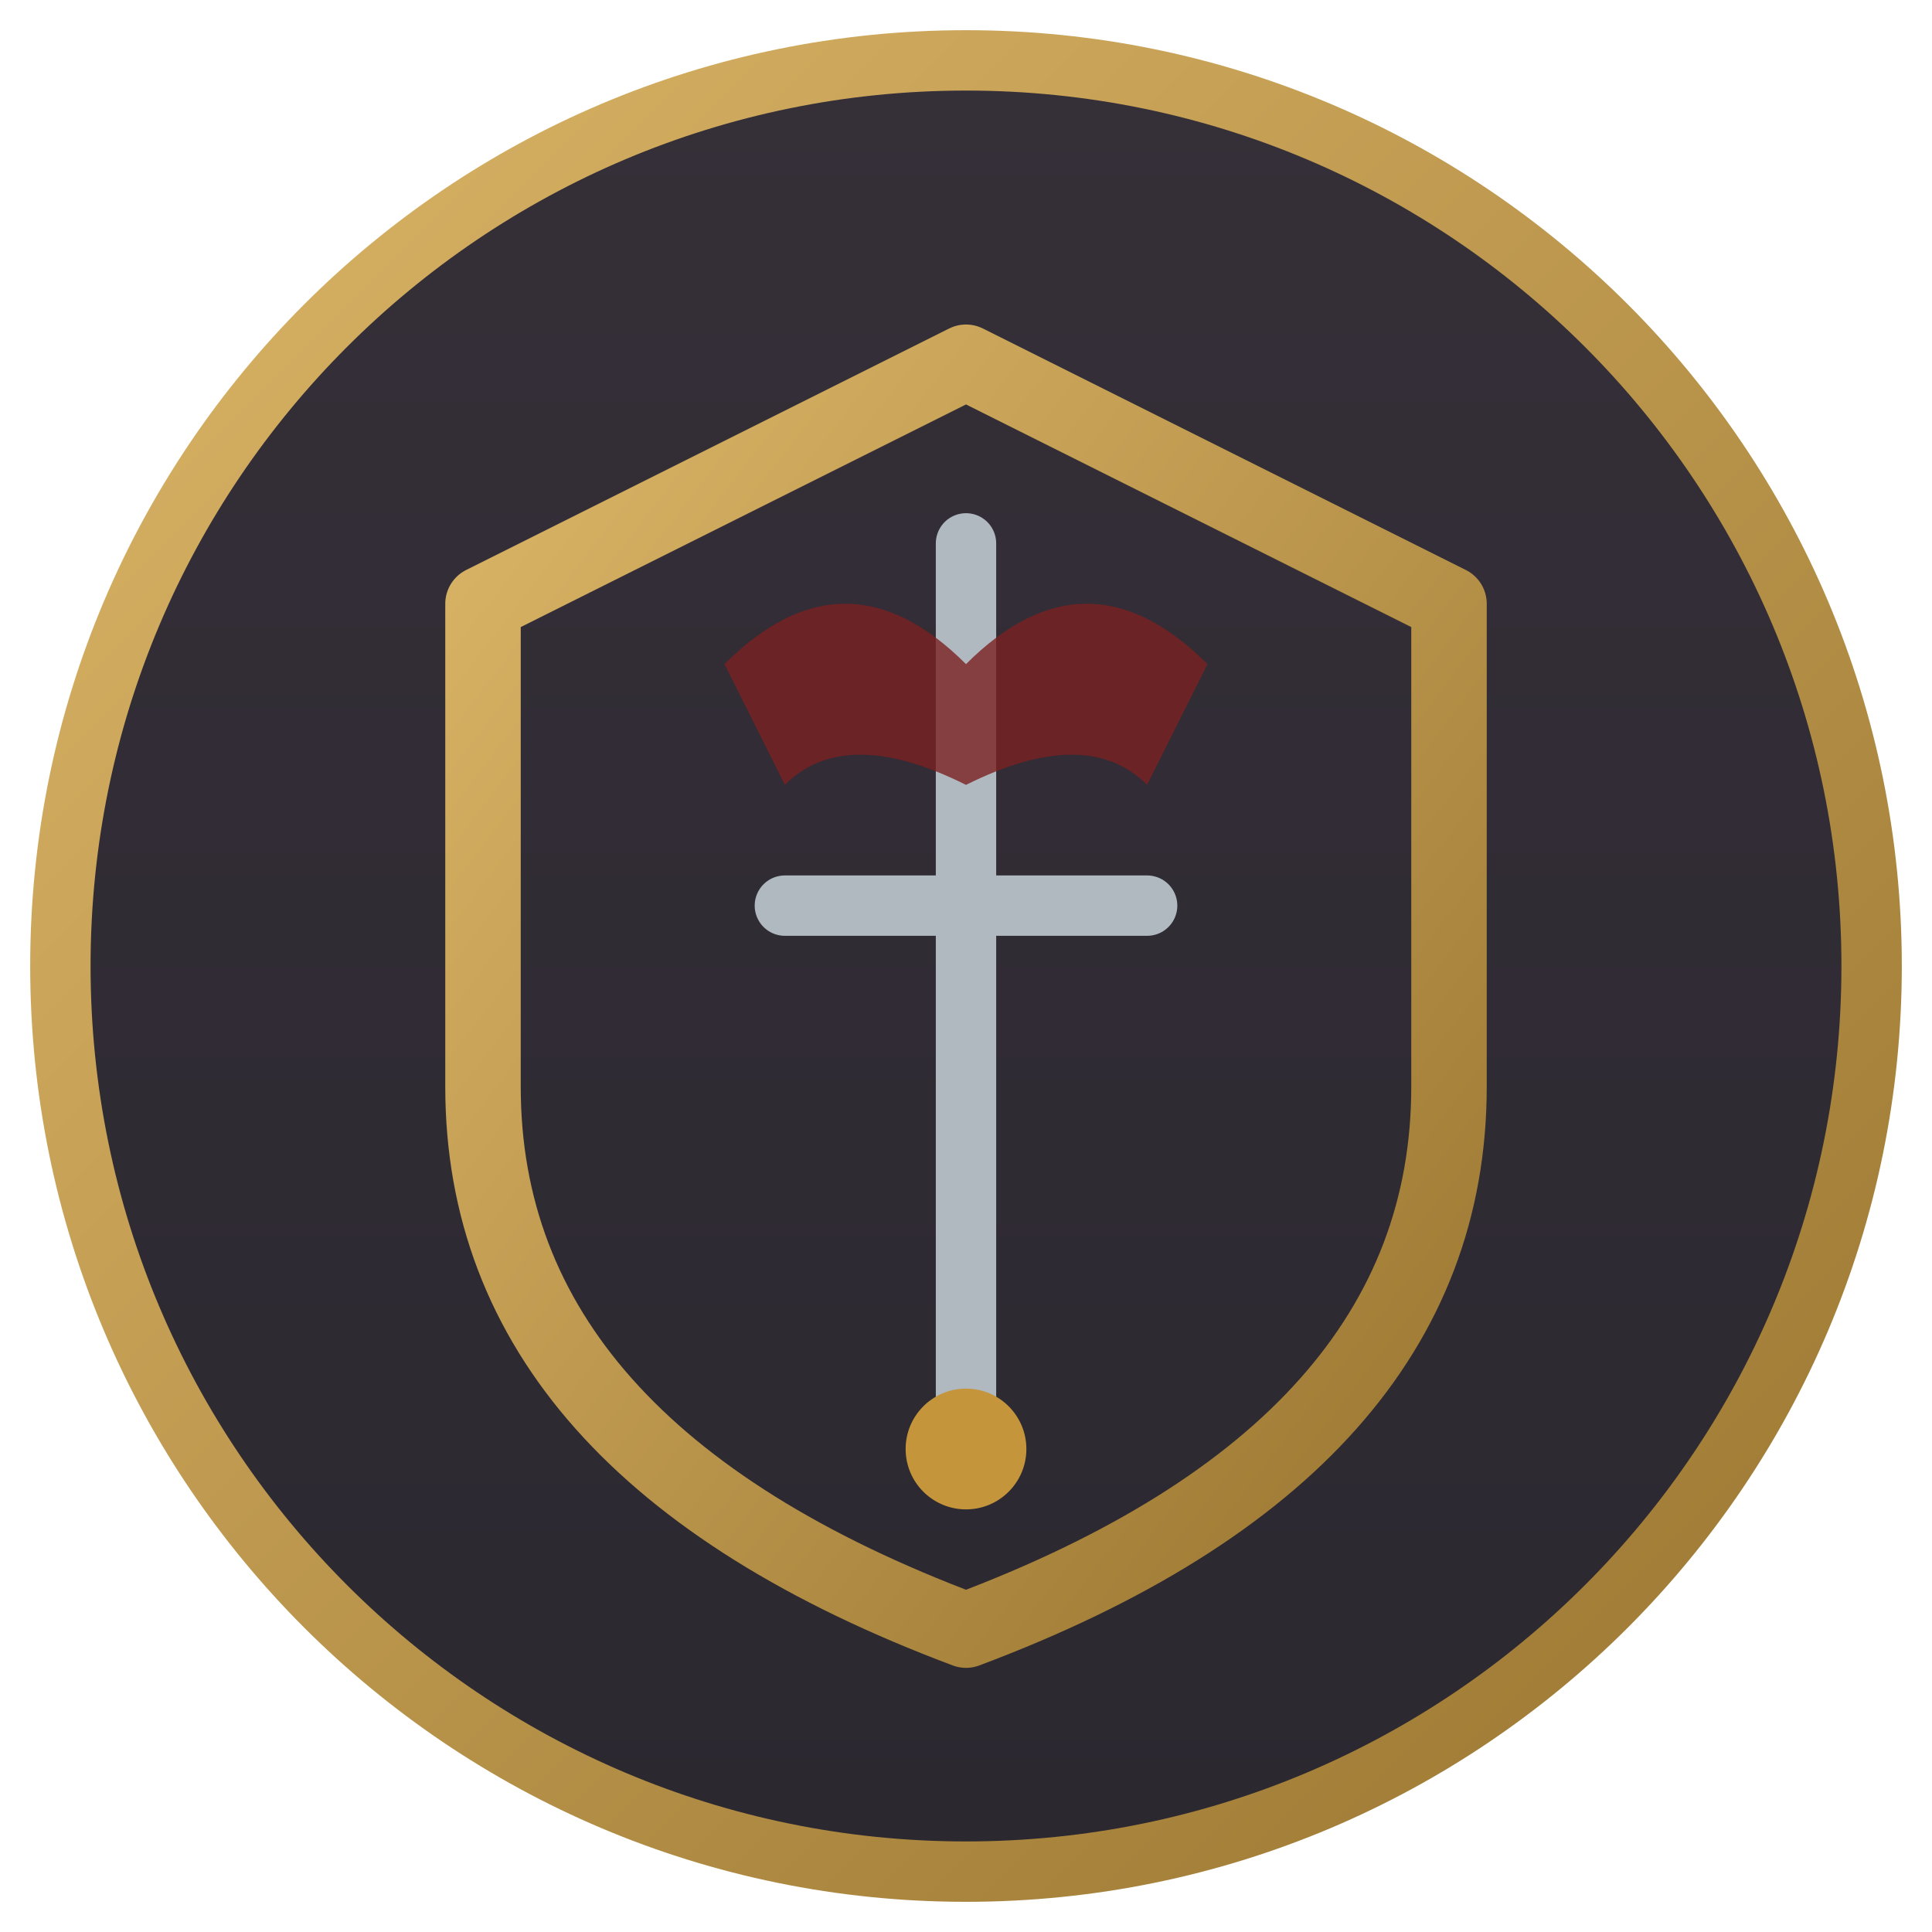
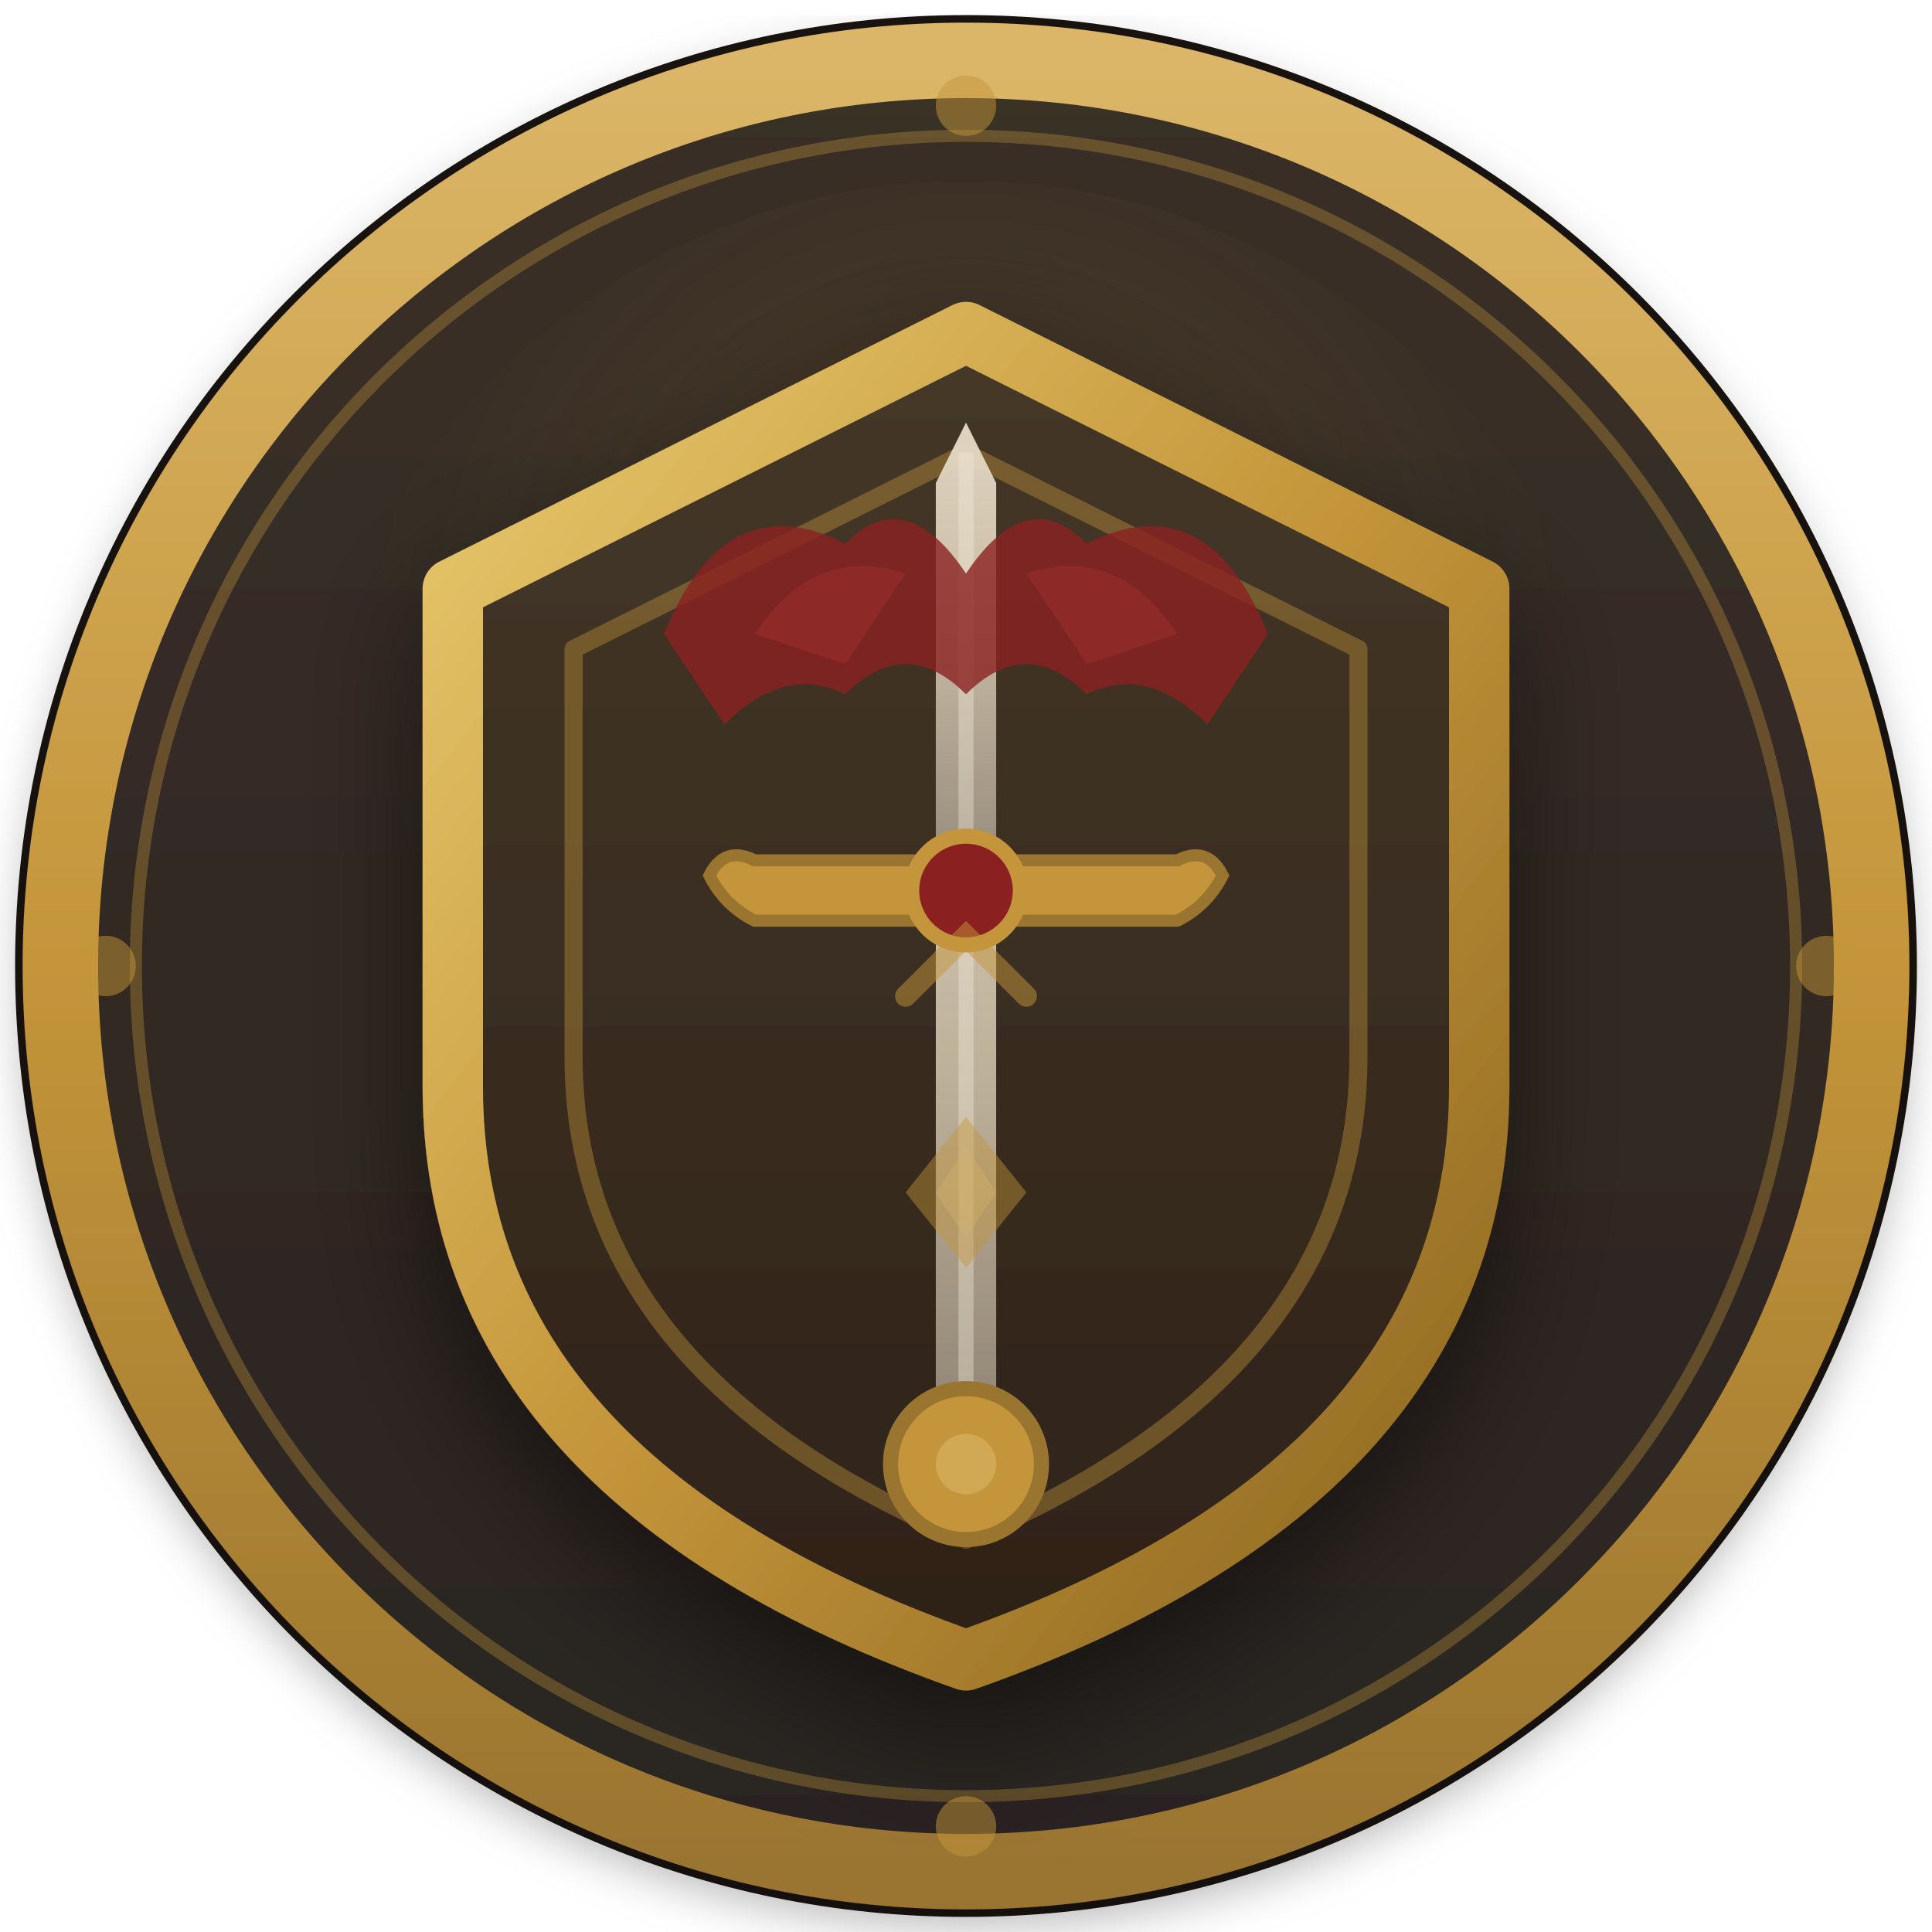
<svg xmlns="http://www.w3.org/2000/svg" viewBox="0 0 64 64">
  <defs>
    <linearGradient id="g" x1="0" y1="0" x2="1" y2="1">
+       <stop offset="0%" stop-color="#e8c96e" />
+       <stop offset="50%" stop-color="#c4953a" />
+       <stop offset="100%" stop-color="#8a6520" />
+     </linearGradient>
+     <linearGradient id="g2" x1="0" y1="0" x2="0" y2="1">
      <stop offset="0%" stop-color="#dbb668" />
+       <stop offset="50%" stop-color="#c4953a" />
      <stop offset="100%" stop-color="#9a7530" />
    </linearGradient>
    <linearGradient id="bg" x1="0" y1="0" x2="0" y2="1">
-       <stop offset="0%" stop-color="#352f38" />
-       <stop offset="100%" stop-color="#2b2830" />
+       <stop offset="0%" stop-color="#3a3028" />
+       <stop offset="100%" stop-color="#2a2420" />
    </linearGradient>
+     <linearGradient id="sf" x1="0.5" y1="0" x2="0.5" y2="1">
+       <stop offset="0%" stop-color="#453828" />
+       <stop offset="100%" stop-color="#2e2218" />
+     </linearGradient>
+     <linearGradient id="blade" x1="0.5" y1="0" x2="0.5" y2="1">
+       <stop offset="0%" stop-color="#e8dcc8" />
+       <stop offset="40%" stop-color="#d4c8b0" />
+       <stop offset="100%" stop-color="#a09484" />
+     </linearGradient>
+     <radialGradient id="glow" cx="0.5" cy="0.35" r="0.45">
+       <stop offset="0%" stop-color="#c4953a" stop-opacity="0.15" />
+       <stop offset="100%" stop-color="#c4953a" stop-opacity="0" />
+     </radialGradient>
+     <filter id="sh" x="-15%" y="-15%" width="130%" height="130%">
+       <feDropShadow dx="0" dy="1.5" stdDeviation="2" flood-color="#000" flood-opacity="0.5" />
+     </filter>
+     <filter id="rsh" x="-10%" y="-10%" width="120%" height="120%">
+       <feDropShadow dx="0" dy="0.5" stdDeviation="0.8" flood-color="#000" flood-opacity="0.3" />
+     </filter>
  </defs>
-   <circle cx="32" cy="32" r="30" fill="url(#bg)" stroke="url(#g)" stroke-width="2" />
-   <path d="M32 12 L48 20 L48 36 Q48 48 32 54 Q16 48 16 36 L16 20 Z" fill="none" stroke="url(#g)" stroke-width="2.5" stroke-linejoin="round" />
-   <line x1="32" y1="18" x2="32" y2="48" stroke="#b0b8c0" stroke-width="2" stroke-linecap="round" />
-   <line x1="26" y1="30" x2="38" y2="30" stroke="#b0b8c0" stroke-width="2" stroke-linecap="round" />
-   <circle cx="32" cy="48" r="2" fill="#c4953a" />
-   <path d="M24 22 Q28 18 32 22 Q36 18 40 22 L38 26 Q36 24 32 26 Q28 24 26 26 Z" fill="#7b2020" opacity="0.8" />
+   <circle cx="32" cy="32" r="31" fill="none" stroke="#1a1410" stroke-width="1" />
+   <circle cx="32" cy="32" r="30" fill="url(#bg)" stroke="url(#g2)" stroke-width="2.5" filter="url(#rsh)" />
+   <circle cx="32" cy="32" r="27.5" fill="none" stroke="#c4953a" stroke-width="0.4" opacity="0.35" />
+   <circle cx="32" cy="28" r="22" fill="url(#glow)" />
+   <path d="M32 11 L49 19.5 L49 36 Q49 49 32 55 Q15 49 15 36 L15 19.5 Z" fill="url(#sf)" stroke="url(#g)" stroke-width="2" stroke-linejoin="round" filter="url(#sh)" />
+   <path d="M32 15 L45 21.5 L45 35 Q45 45.5 32 51 Q19 45.5 19 35 L19 21.5 Z" fill="none" stroke="#c4953a" stroke-width="0.6" stroke-linejoin="round" opacity="0.4" />
+   <path d="M31 16 L32 14 L33 16 L33 28 L31 28 Z" fill="url(#blade)" opacity="0.95" />
+   <path d="M31 28 L31 46 L32 47.5 L33 46 L33 28 Z" fill="url(#blade)" opacity="0.85" />
+   <line x1="32" y1="15" x2="32" y2="46" stroke="#f0e8d8" stroke-width="0.5" opacity="0.4" />
+   <path d="M23.5 29 Q24 28 25 28.5 L39 28.5 Q40 28 40.5 29 Q40 30 39 30.5 L25 30.5 Q24 30 23.5 29 Z" fill="#c4953a" stroke="#9a7530" stroke-width="0.4" />
+   <circle cx="32" cy="29.5" r="1.8" fill="#8b2020" stroke="#c4953a" stroke-width="0.5" />
+   <circle cx="32" cy="48.5" r="2.5" fill="#c4953a" stroke="#9a7530" stroke-width="0.5" />
+   <circle cx="32" cy="48.5" r="1" fill="#dbb668" opacity="0.6" />
+   <path d="M22 21 Q24 16 28 18 Q30 16 32 19 Q34 16 36 18 Q40 16 42 21            L40 24 Q38 22 36 23 Q34 21 32 23 Q30 21 28 23 Q26 22 24 24 Z" fill="#8b2020" opacity="0.8" />
+   <path d="M25 21 Q27 18 30 19 L28 22 Z" fill="#a83030" opacity="0.4" />
+   <path d="M39 21 Q37 18 34 19 L36 22 Z" fill="#a83030" opacity="0.4" />
+   <path d="M30 33 L32 31 L34 33" fill="none" stroke="#c4953a" stroke-width="0.7" opacity="0.5" stroke-linecap="round" />
+   <path d="M32 37 L34 39.5 L32 42 L30 39.5 Z" fill="#c4953a" opacity="0.45" />
+   <path d="M32 38 L33 39.5 L32 41 L31 39.5 Z" fill="#dbb668" opacity="0.3" />
+   <circle cx="32" cy="3.5" r="1" fill="#c4953a" opacity="0.5" />
+   <circle cx="32" cy="60.5" r="1" fill="#c4953a" opacity="0.5" />
+   <circle cx="3.5" cy="32" r="1" fill="#c4953a" opacity="0.5" />
+   <circle cx="60.5" cy="32" r="1" fill="#c4953a" opacity="0.5" />
</svg>
